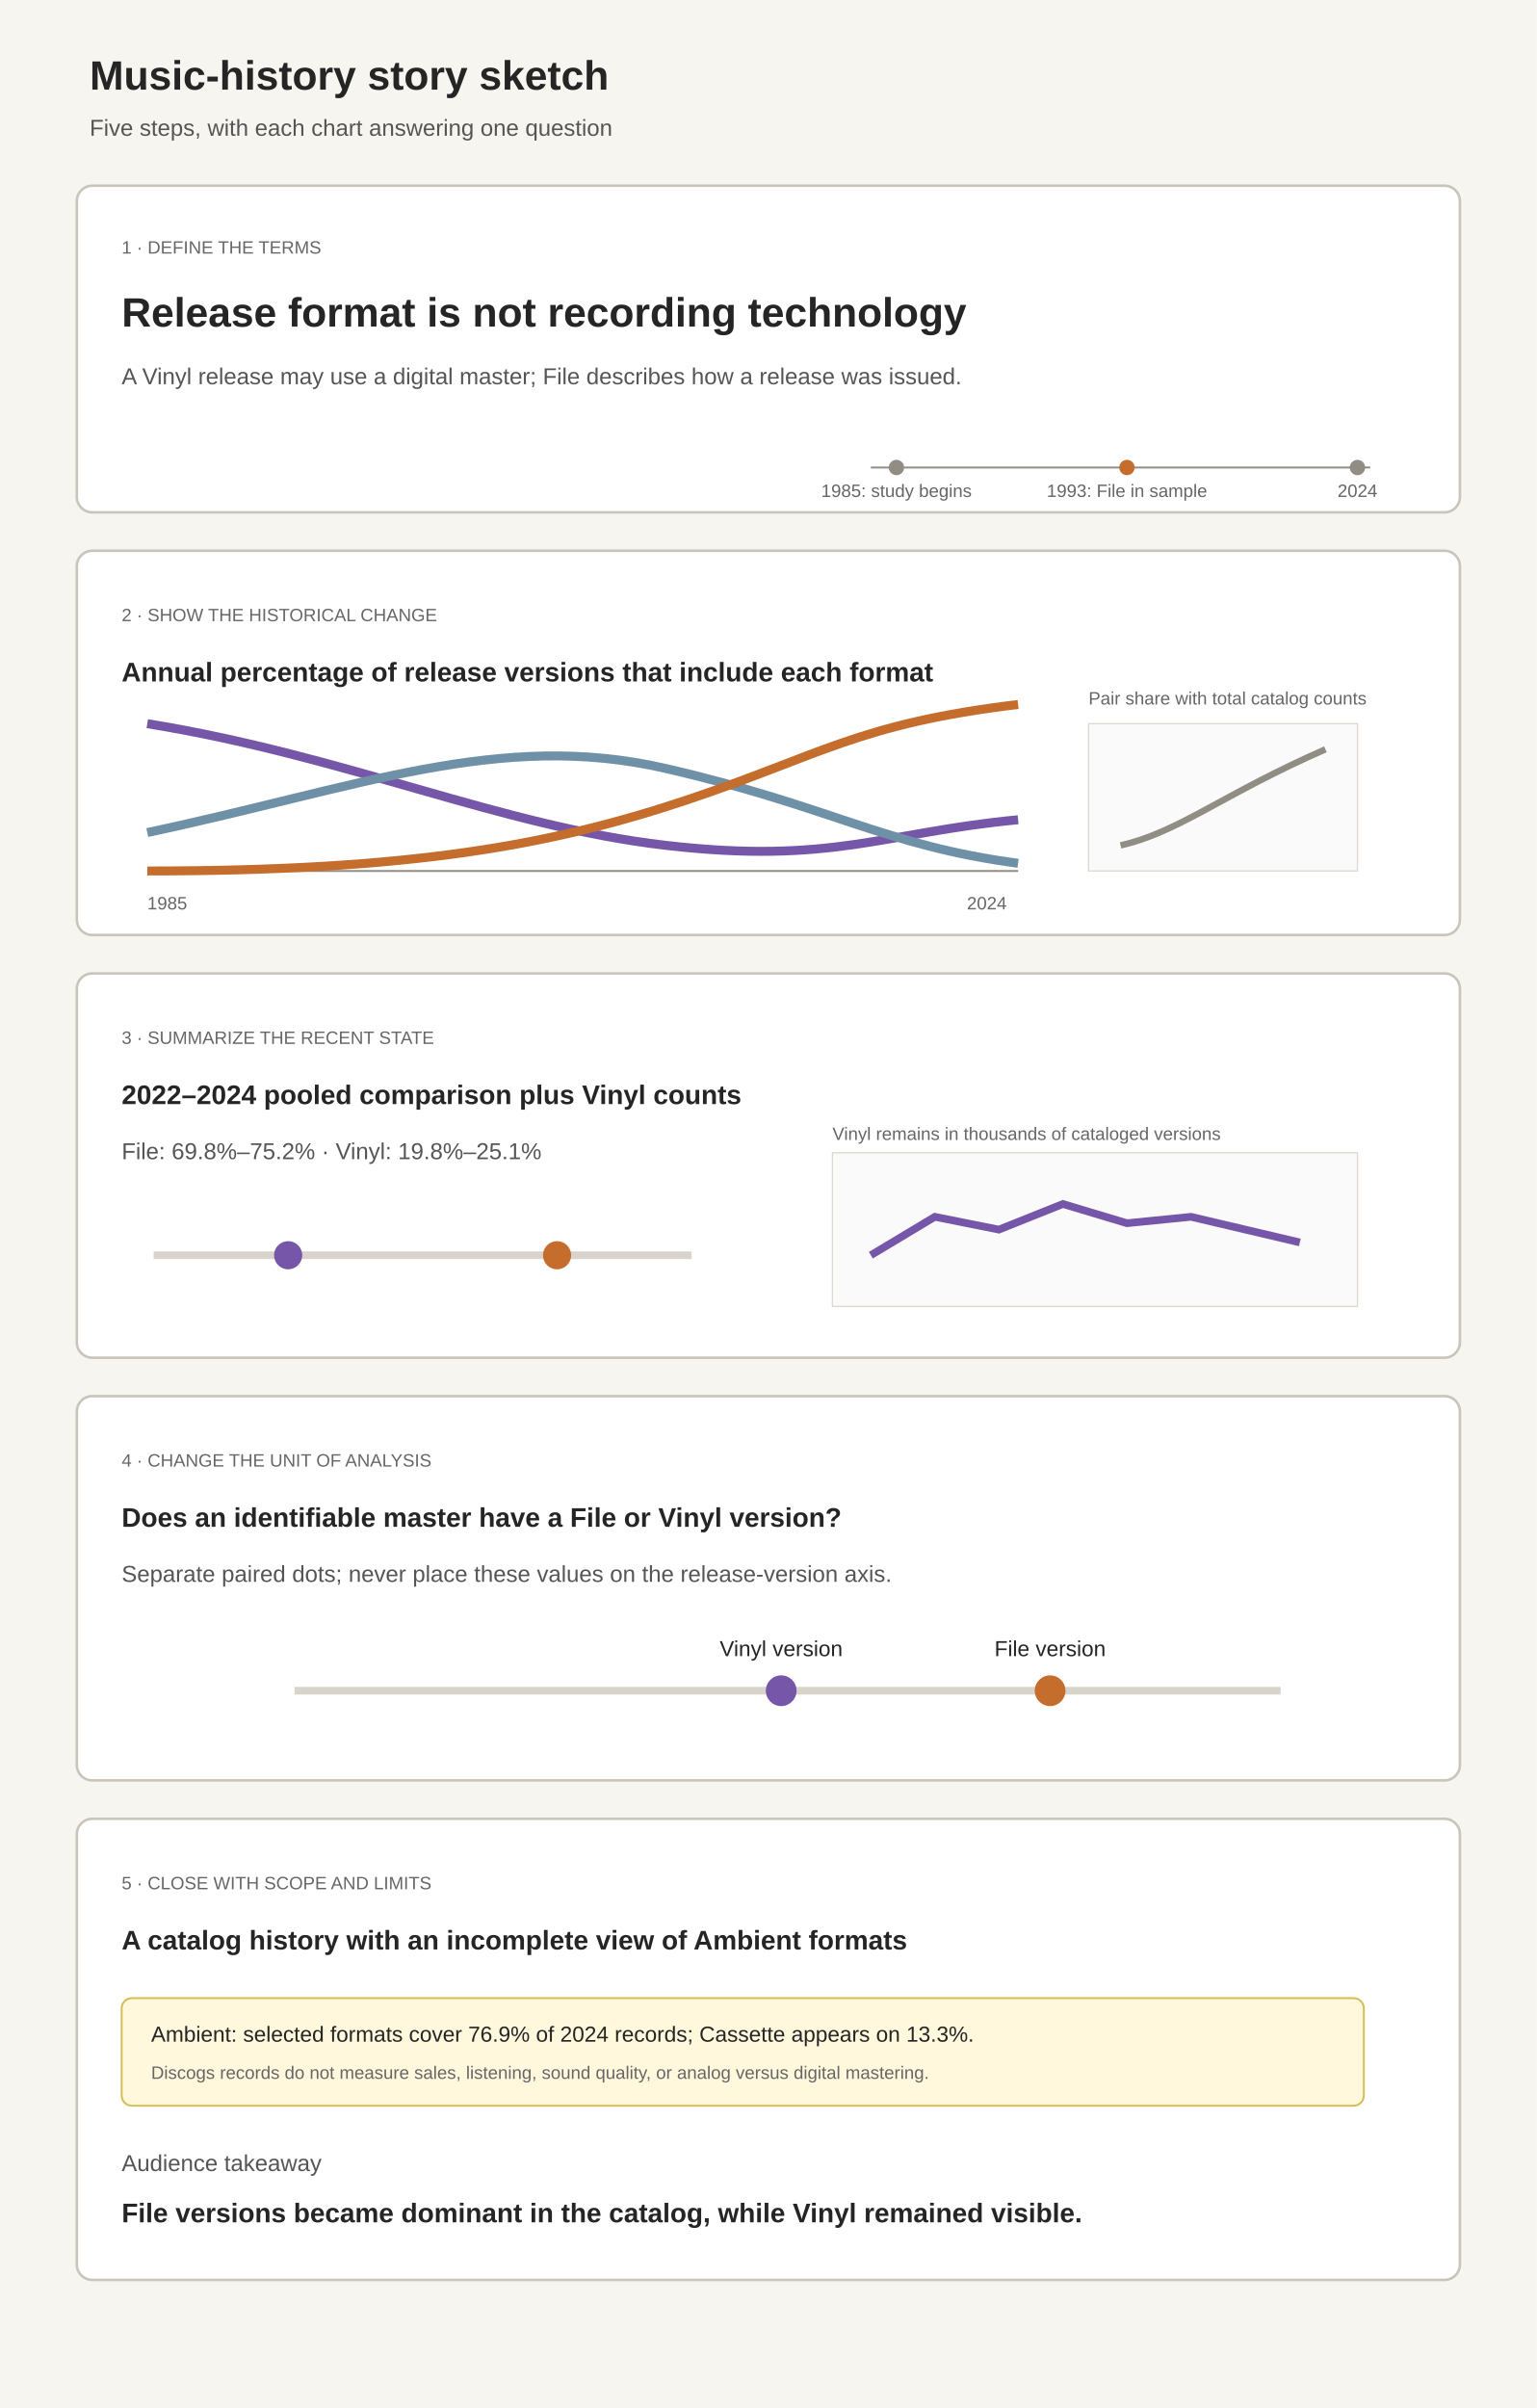
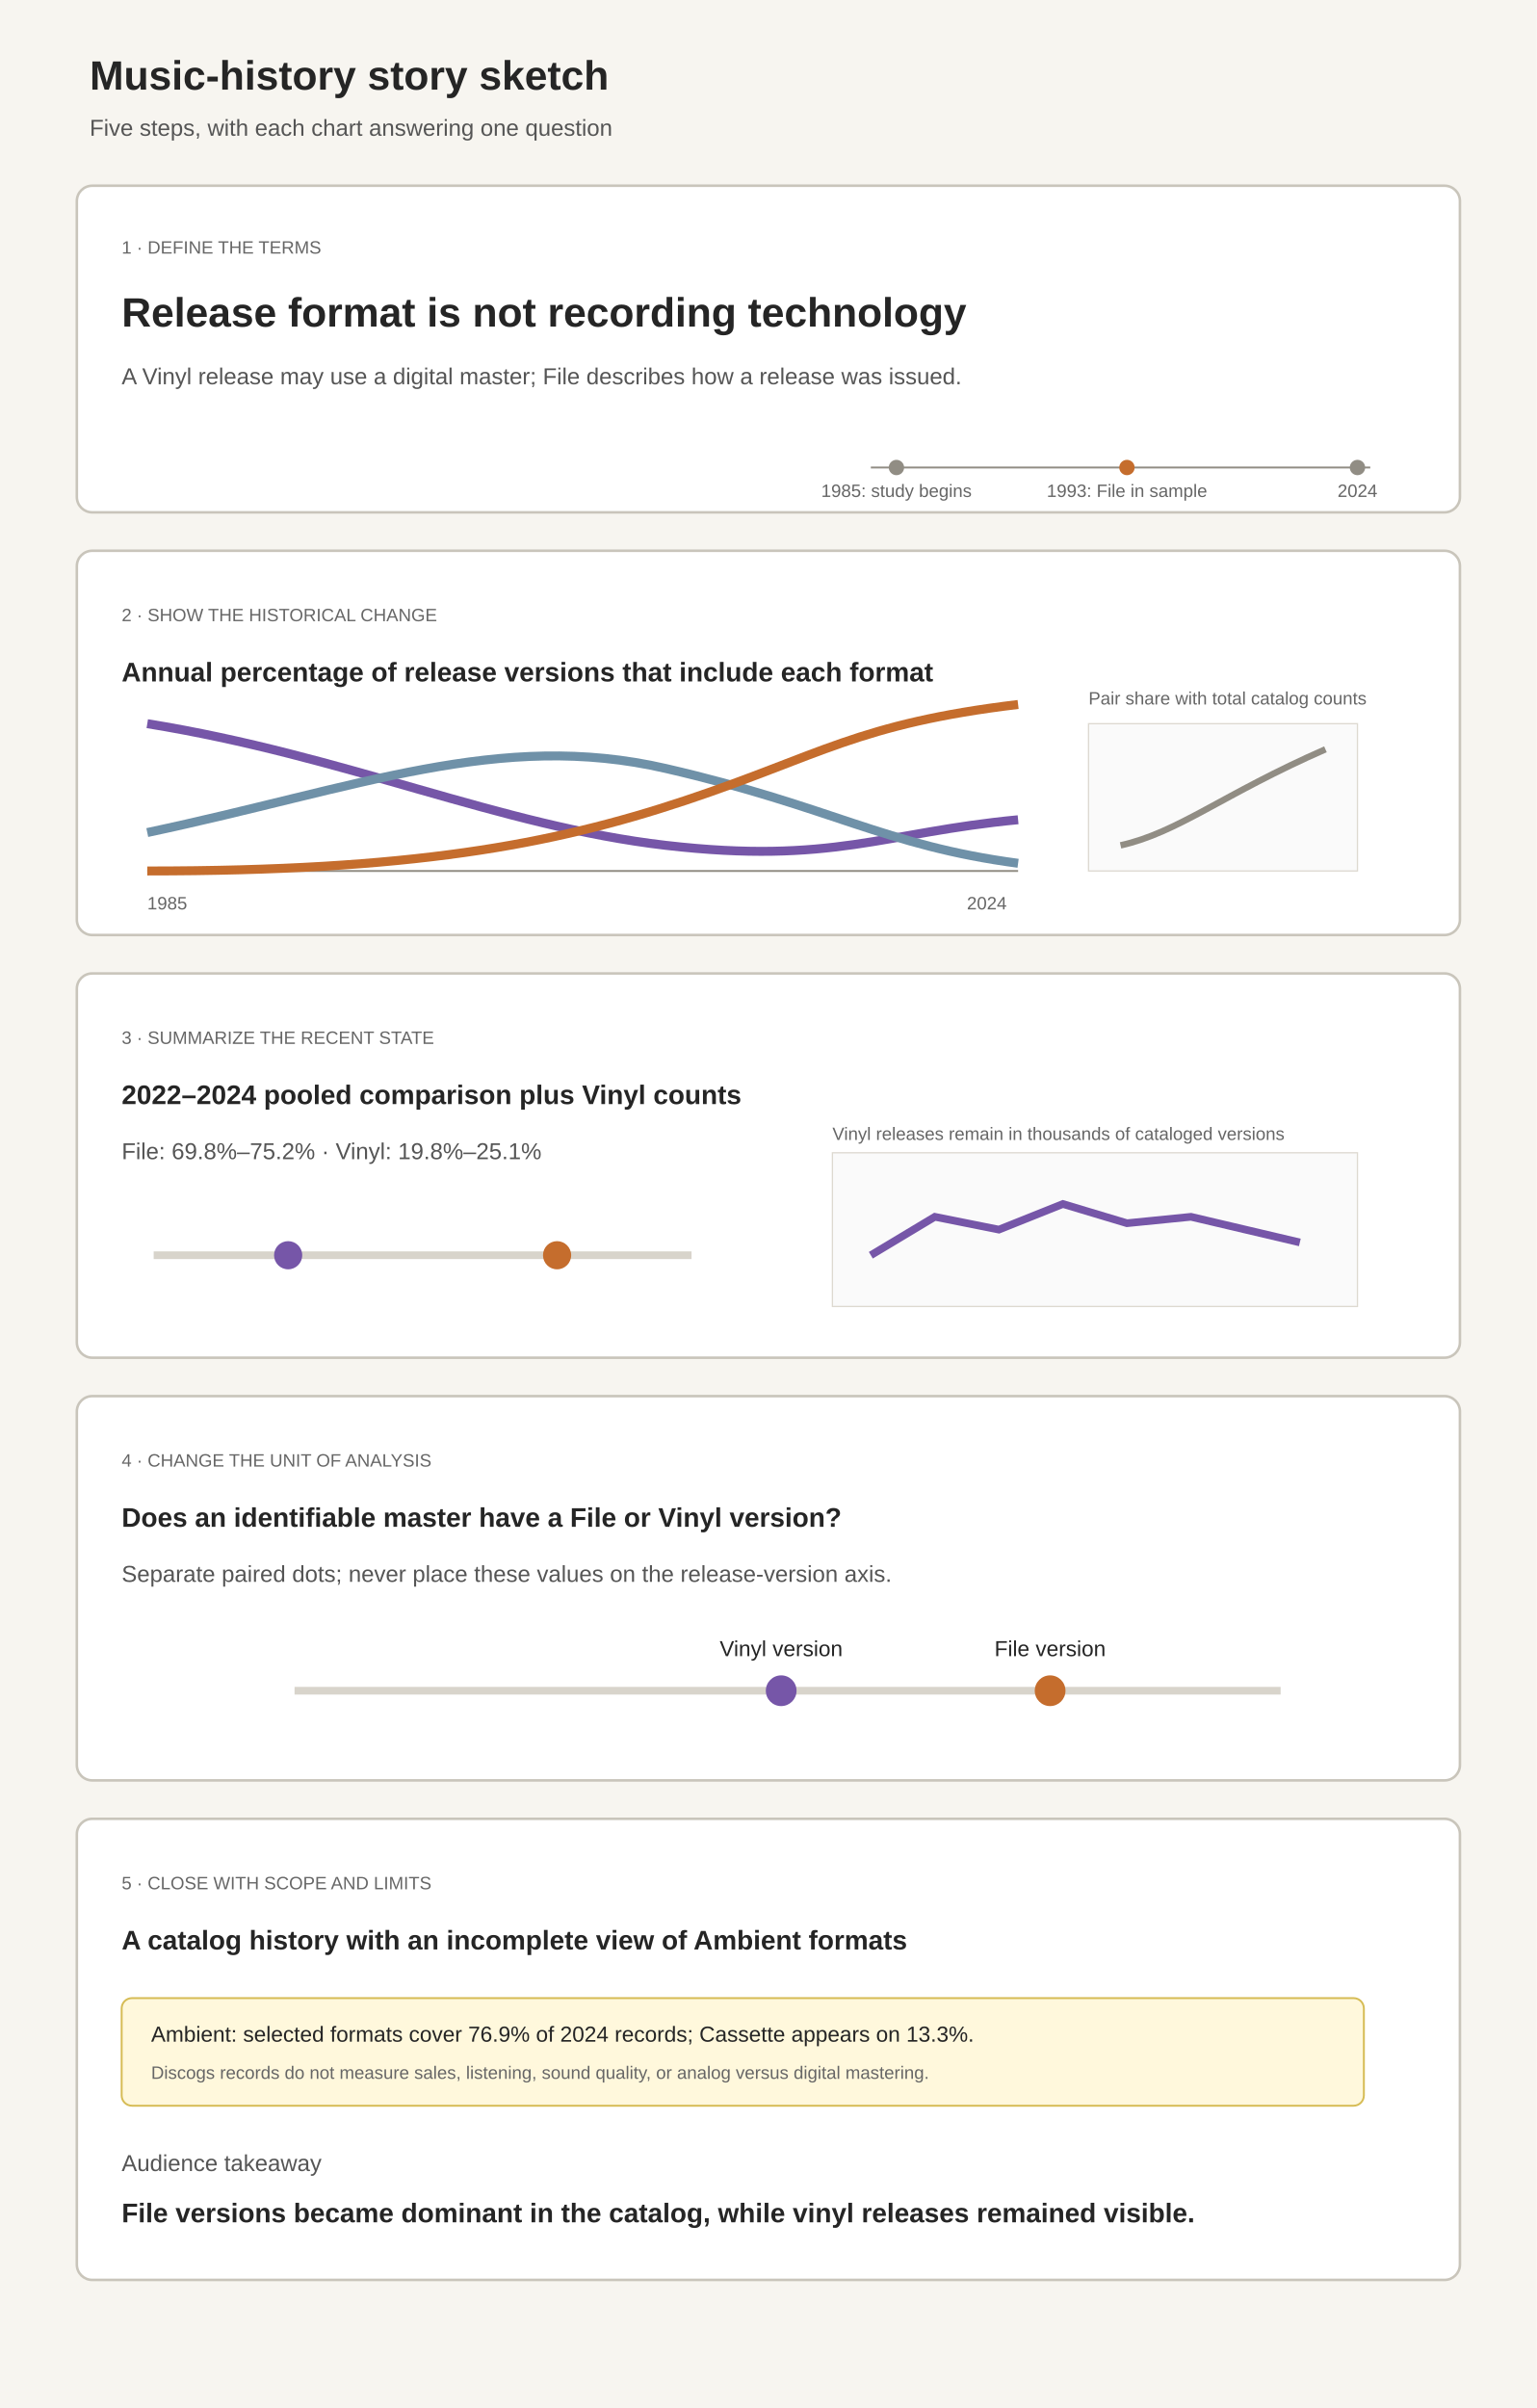
<svg xmlns="http://www.w3.org/2000/svg" width="1200" height="1880" viewBox="0 0 1200 1880" role="img" aria-labelledby="title desc">
  <rect width="100%" height="100%" fill="#ffffff" />
  <style>text{font-family:Arial,sans-serif;fill:#252525}.title{font-size:32px;font-weight:700}.subtitle{font-size:18px;fill:#555}.label{font-size:17px}.small{font-size:14px;fill:#666}.style{font-size:21px;font-weight:700}.grid{stroke:#ddd9d0;stroke-width:1}.axis{stroke:#918d84;stroke-width:1.5}.noteBox{fill:#fff8dc;stroke:#d6bc55;stroke-width:1.5}</style>
  <rect width="100%" height="100%" fill="#f7f5f0" />
  <text x="70" y="70" class="title">Music-history story sketch</text>
  <text x="70" y="106" class="subtitle">Five steps, with each chart answering one question</text>
  <rect x="60" y="145" width="1080" height="255" rx="12" fill="#fff" stroke="#c9c5bb" stroke-width="2" />
  <rect x="60" y="430" width="1080" height="300" rx="12" fill="#fff" stroke="#c9c5bb" stroke-width="2" />
  <rect x="60" y="760" width="1080" height="300" rx="12" fill="#fff" stroke="#c9c5bb" stroke-width="2" />
  <rect x="60" y="1090" width="1080" height="300" rx="12" fill="#fff" stroke="#c9c5bb" stroke-width="2" />
  <rect x="60" y="1420" width="1080" height="360" rx="12" fill="#fff" stroke="#c9c5bb" stroke-width="2" />
  <text x="95" y="198" class="small">1 · DEFINE THE TERMS</text>
  <text x="95" y="255" class="title">Release format is not recording technology</text>
  <text x="95" y="300" class="subtitle">A Vinyl release may use a digital master; File describes how a release was issued.</text>
  <line x1="680" y1="365" x2="1070" y2="365" class="axis" />
  <circle cx="700" cy="365" r="6" fill="#918d84" />
  <circle cx="880" cy="365" r="6" fill="#C56D2D" />
  <circle cx="1060" cy="365" r="6" fill="#918d84" />
  <text x="700" y="388" text-anchor="middle" class="small">1985: study begins</text>
  <text x="880" y="388" text-anchor="middle" class="small">1993: File in sample</text>
  <text x="1060" y="388" text-anchor="middle" class="small">2024</text>
  <text x="95" y="485" class="small">2 · SHOW THE HISTORICAL CHANGE</text>
  <text x="95" y="532" class="style">Annual percentage of release versions that include each format</text>
  <line x1="115" y1="680" x2="795" y2="680" class="axis" />
  <path d="M115 565 C270 590 390 645 520 660 S690 650 795 640" fill="none" stroke="#7656A8" stroke-width="7" />
  <path d="M115 650 C280 615 390 570 520 600 S690 660 795 674" fill="none" stroke="#6F91A8" stroke-width="7" />
  <path d="M115 680 C320 680 430 660 535 625 S670 565 795 550" fill="none" stroke="#C56D2D" stroke-width="7" />
  <text x="115" y="710" class="small">1985</text>
  <text x="755" y="710" class="small">2024</text>
  <rect x="850" y="565" width="210" height="115" fill="#fafafa" stroke="#ddd9d0" />
  <path d="M875 660 C920 650 955 620 1035 585" fill="none" stroke="#918d84" stroke-width="5" />
  <text x="850" y="550" class="small">Pair share with total catalog counts</text>
  <text x="95" y="815" class="small">3 · SUMMARIZE THE RECENT STATE</text>
  <text x="95" y="862" class="style">2022–2024 pooled comparison plus Vinyl counts</text>
  <text x="95" y="905" class="subtitle">File: 69.8%–75.2% · Vinyl: 19.8%–25.1%</text>
  <line x1="120" y1="980" x2="540" y2="980" stroke="#d8d4cb" stroke-width="6" />
  <circle cx="225" cy="980" r="11" fill="#7656A8" />
  <circle cx="435" cy="980" r="11" fill="#C56D2D" />
  <rect x="650" y="900" width="410" height="120" fill="#fafafa" stroke="#ddd9d0" />
  <path d="M680 980 L730 950 L780 960 L830 940 L880 955 L930 950 L1015 970" fill="none" stroke="#7656A8" stroke-width="6" />
-   <text x="650" y="890" class="small">Vinyl remains in thousands of cataloged versions</text>
+   <text x="650" y="890" class="small">Vinyl releases remain in thousands of cataloged versions</text>
  <text x="95" y="1145" class="small">4 · CHANGE THE UNIT OF ANALYSIS</text>
  <text x="95" y="1192" class="style">Does an identifiable master have a File or Vinyl version?</text>
  <text x="95" y="1235" class="subtitle">Separate paired dots; never place these values on the release-version axis.</text>
  <line x1="230" y1="1320" x2="1000" y2="1320" stroke="#d8d4cb" stroke-width="6" />
  <circle cx="610" cy="1320" r="12" fill="#7656A8" />
  <circle cx="820" cy="1320" r="12" fill="#C56D2D" />
  <text x="610" y="1293" text-anchor="middle" class="label">Vinyl version</text>
  <text x="820" y="1293" text-anchor="middle" class="label">File version</text>
  <text x="95" y="1475" class="small">5 · CLOSE WITH SCOPE AND LIMITS</text>
  <text x="95" y="1522" class="style">A catalog history with an incomplete view of Ambient formats</text>
  <rect x="95" y="1560" width="970" height="84" rx="8" class="noteBox" />
  <text x="118" y="1594" class="label">Ambient: selected formats cover 76.9% of 2024 records; Cassette appears on 13.3%.</text>
  <text x="118" y="1623" class="small">Discogs records do not measure sales, listening, sound quality, or analog versus digital mastering.</text>
  <text x="95" y="1695" class="subtitle">Audience takeaway</text>
-   <text x="95" y="1735" class="style">File versions became dominant in the catalog, while Vinyl remained visible.</text>
+   <text x="95" y="1735" class="style">File versions became dominant in the catalog, while vinyl releases remained visible.</text>
</svg>
